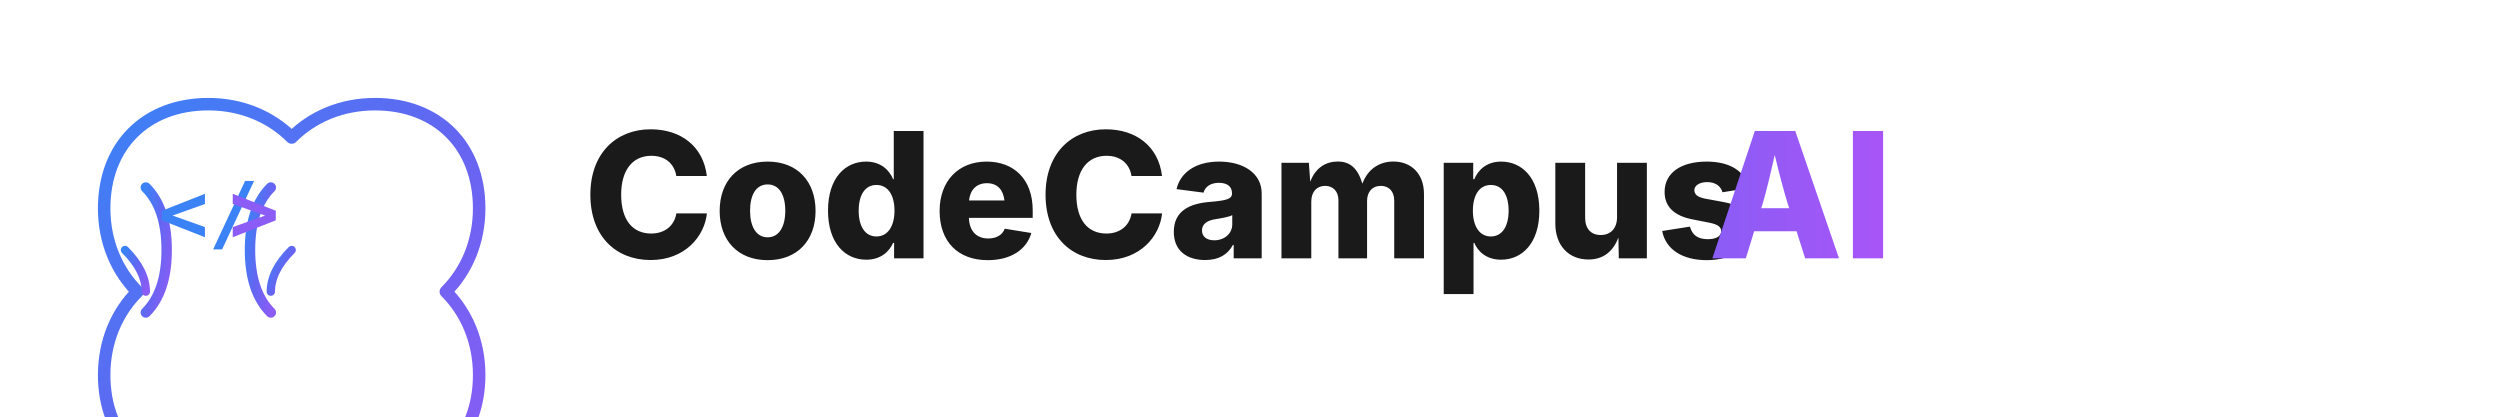
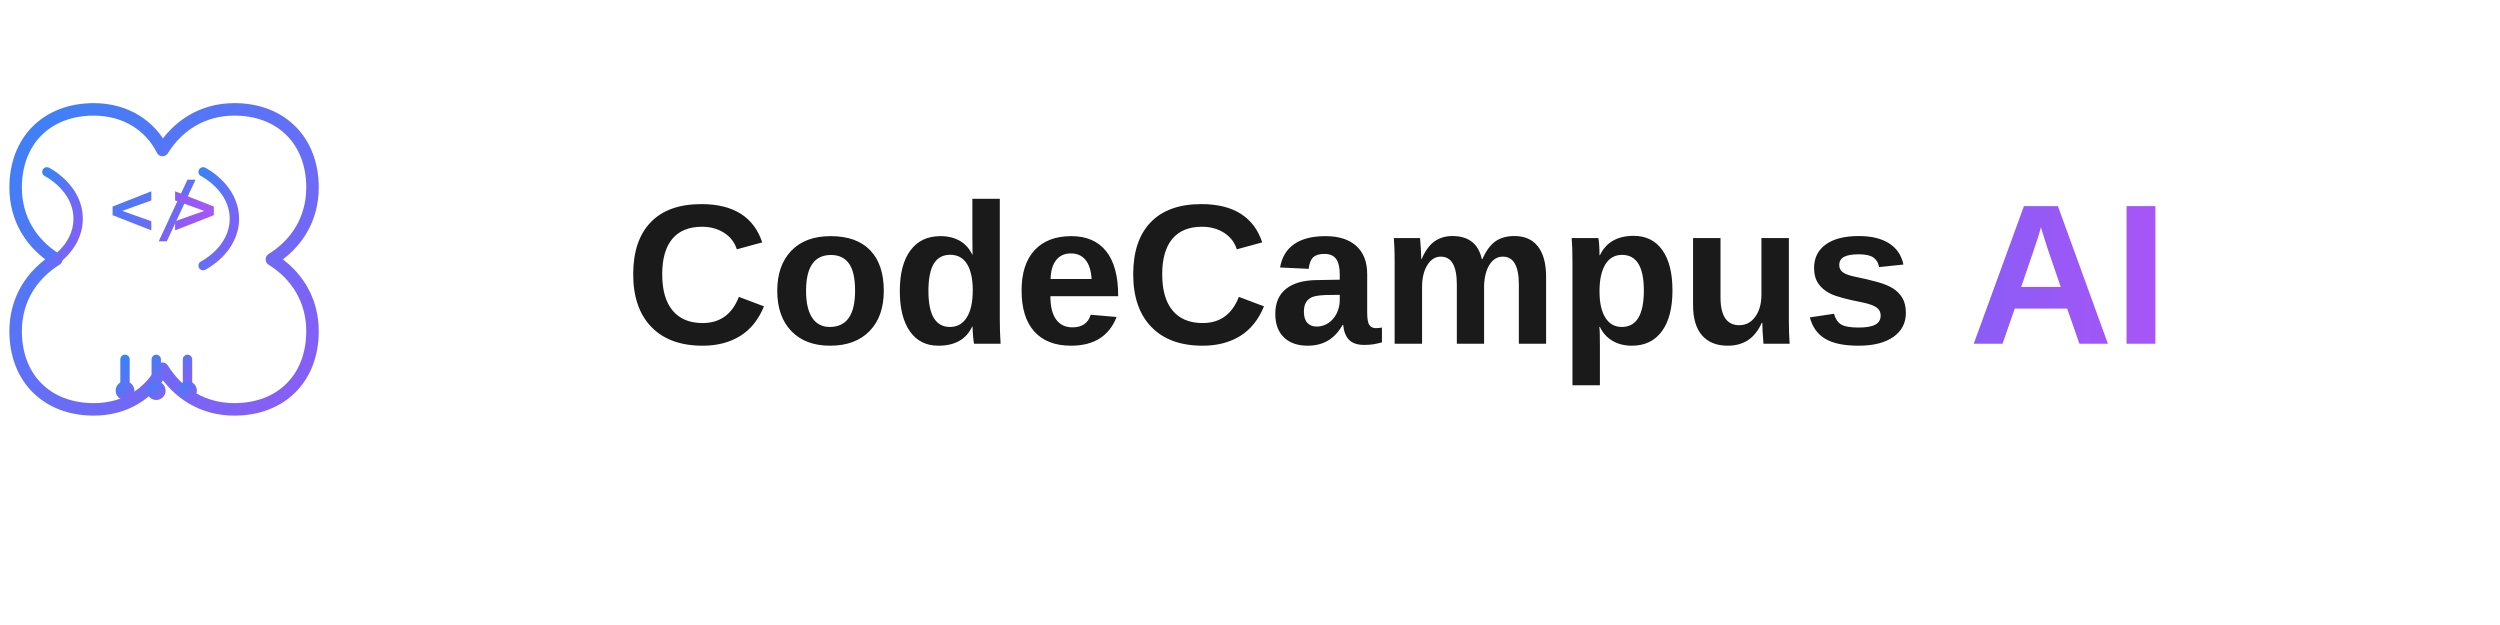
- <svg xmlns="http://www.w3.org/2000/svg" width="600" height="100" viewBox="0 0 600 100" fill="none">
-   <g transform="translate(50, 50)">
-     <path d="M 0,-25 C -15,-25 -25,-15 -25,0 C -25,8 -22,15 -17,20 C -22,25 -25,32 -25,40 C -25,55 -15,65 0,65 C 8,65 15,62 20,57 C 25,62 32,65 40,65 C 55,65 65,55 65,40 C 65,32 62,25 57,20 C 62,15 65,8 65,0 C 65,-15 55,-25 40,-25 C 32,-25 25,-22 20,-17 C 15,-22 8,-25 0,-25 Z" stroke="url(#brainGradient)" stroke-width="3" fill="none" stroke-linecap="round" stroke-linejoin="round" />
-     <path d="M -15,-5 Q -10,0 -10,10 Q -10,20 -15,25" stroke="url(#brainGradient)" stroke-width="2.5" fill="none" stroke-linecap="round" />
-     <path d="M -20,10 Q -15,15 -15,20" stroke="url(#brainGradient)" stroke-width="2" fill="none" stroke-linecap="round" />
-     <path d="M 15,-5 Q 10,0 10,10 Q 10,20 15,25" stroke="url(#brainGradient)" stroke-width="2.5" fill="none" stroke-linecap="round" />
-     <path d="M 20,10 Q 15,15 15,20" stroke="url(#brainGradient)" stroke-width="2" fill="none" stroke-linecap="round" />
-     <text x="-12" y="8" font-family="monospace" font-size="20" font-weight="bold" fill="#3b82f6">&lt;/</text>
-     <text x="5" y="8" font-family="monospace" font-size="20" font-weight="bold" fill="#8b5cf6">&gt;</text>
-     <line x1="-10" y1="45" x2="-10" y2="55" stroke="url(#brainGradient)" stroke-width="2.5" stroke-linecap="round" />
-     <line x1="0" y1="45" x2="0" y2="55" stroke="url(#brainGradient)" stroke-width="2.5" stroke-linecap="round" />
-     <line x1="10" y1="45" x2="10" y2="55" stroke="url(#brainGradient)" stroke-width="2.5" stroke-linecap="round" />
-     <circle cx="-10" cy="55" r="2.5" fill="#3b82f6" />
-     <circle cx="0" cy="55" r="2.5" fill="#6366f1" />
-     <circle cx="10" cy="55" r="2.5" fill="#8b5cf6" />
+ <svg xmlns="http://www.w3.org/2000/svg" width="800" height="200" viewBox="0 0 800 200" fill="none">
+   <g transform="translate(20, 20)">
+     <path d="M80 40C80 25 70 15 55 15C45 15 37 20 32 28C28 20 20 15 10 15C-5 15 -15 25 -15 40C-15 50 -10 58 -2 63C-10 68 -15 76 -15 86C-15 101 -5 111 10 111C20 111 28 106 32 98C37 106 45 111 55 111C70 111 80 101 80 86C80 76 75 68 67 63C75 58 80 50 80 40Z" stroke="url(#brainGradient)" stroke-width="4" fill="none" stroke-linecap="round" stroke-linejoin="round" />
+     <path d="M-5 35C-5 35 5 40 5 50C5 60 -5 65 -5 65" stroke="url(#brainGradient)" stroke-width="3" fill="none" stroke-linecap="round" />
+     <path d="M45 35C45 35 55 40 55 50C55 60 45 65 45 65" stroke="url(#brainGradient)" stroke-width="3" fill="none" stroke-linecap="round" />
+     <text x="15" y="55" font-family="monospace" font-size="24" font-weight="bold" fill="url(#brainGradient)">&lt;/</text>
+     <text x="35" y="55" font-family="monospace" font-size="24" font-weight="bold" fill="url(#purpleGradient)">&gt;</text>
+     <path d="M20 95L20 105M30 95L30 105M40 95L40 105" stroke="url(#brainGradient)" stroke-width="3" stroke-linecap="round" />
+     <circle cx="20" cy="105" r="3" fill="url(#brainGradient)" />
+     <circle cx="30" cy="105" r="3" fill="url(#brainGradient)" />
+     <circle cx="40" cy="105" r="3" fill="url(#brainGradient)" />
  </g>
-   <text x="140" y="62" font-family="system-ui, -apple-system, sans-serif" font-size="42" font-weight="800" fill="#1a1a1a">
+   <text x="200" y="110" font-family="Arial, sans-serif" font-size="64" font-weight="900" fill="#1a1a1a">
    CodeCampus
  </text>
-   <text x="410" y="62" font-family="system-ui, -apple-system, sans-serif" font-size="42" font-weight="800" fill="url(#purpleGradient)">
+   <text x="200" y="110" font-family="Arial, sans-serif" font-size="64" font-weight="900" fill="url(#purpleGradient)" dx="430">
    AI
  </text>
  <defs>
    <linearGradient id="brainGradient" x1="0%" y1="0%" x2="100%" y2="100%">
      <stop offset="0%" style="stop-color:#3b82f6;stop-opacity:1" />
-       <stop offset="50%" style="stop-color:#6366f1;stop-opacity:1" />
      <stop offset="100%" style="stop-color:#8b5cf6;stop-opacity:1" />
    </linearGradient>
    <linearGradient id="purpleGradient" x1="0%" y1="0%" x2="100%" y2="0%">
      <stop offset="0%" style="stop-color:#8b5cf6;stop-opacity:1" />
      <stop offset="100%" style="stop-color:#a855f7;stop-opacity:1" />
    </linearGradient>
  </defs>
</svg>
